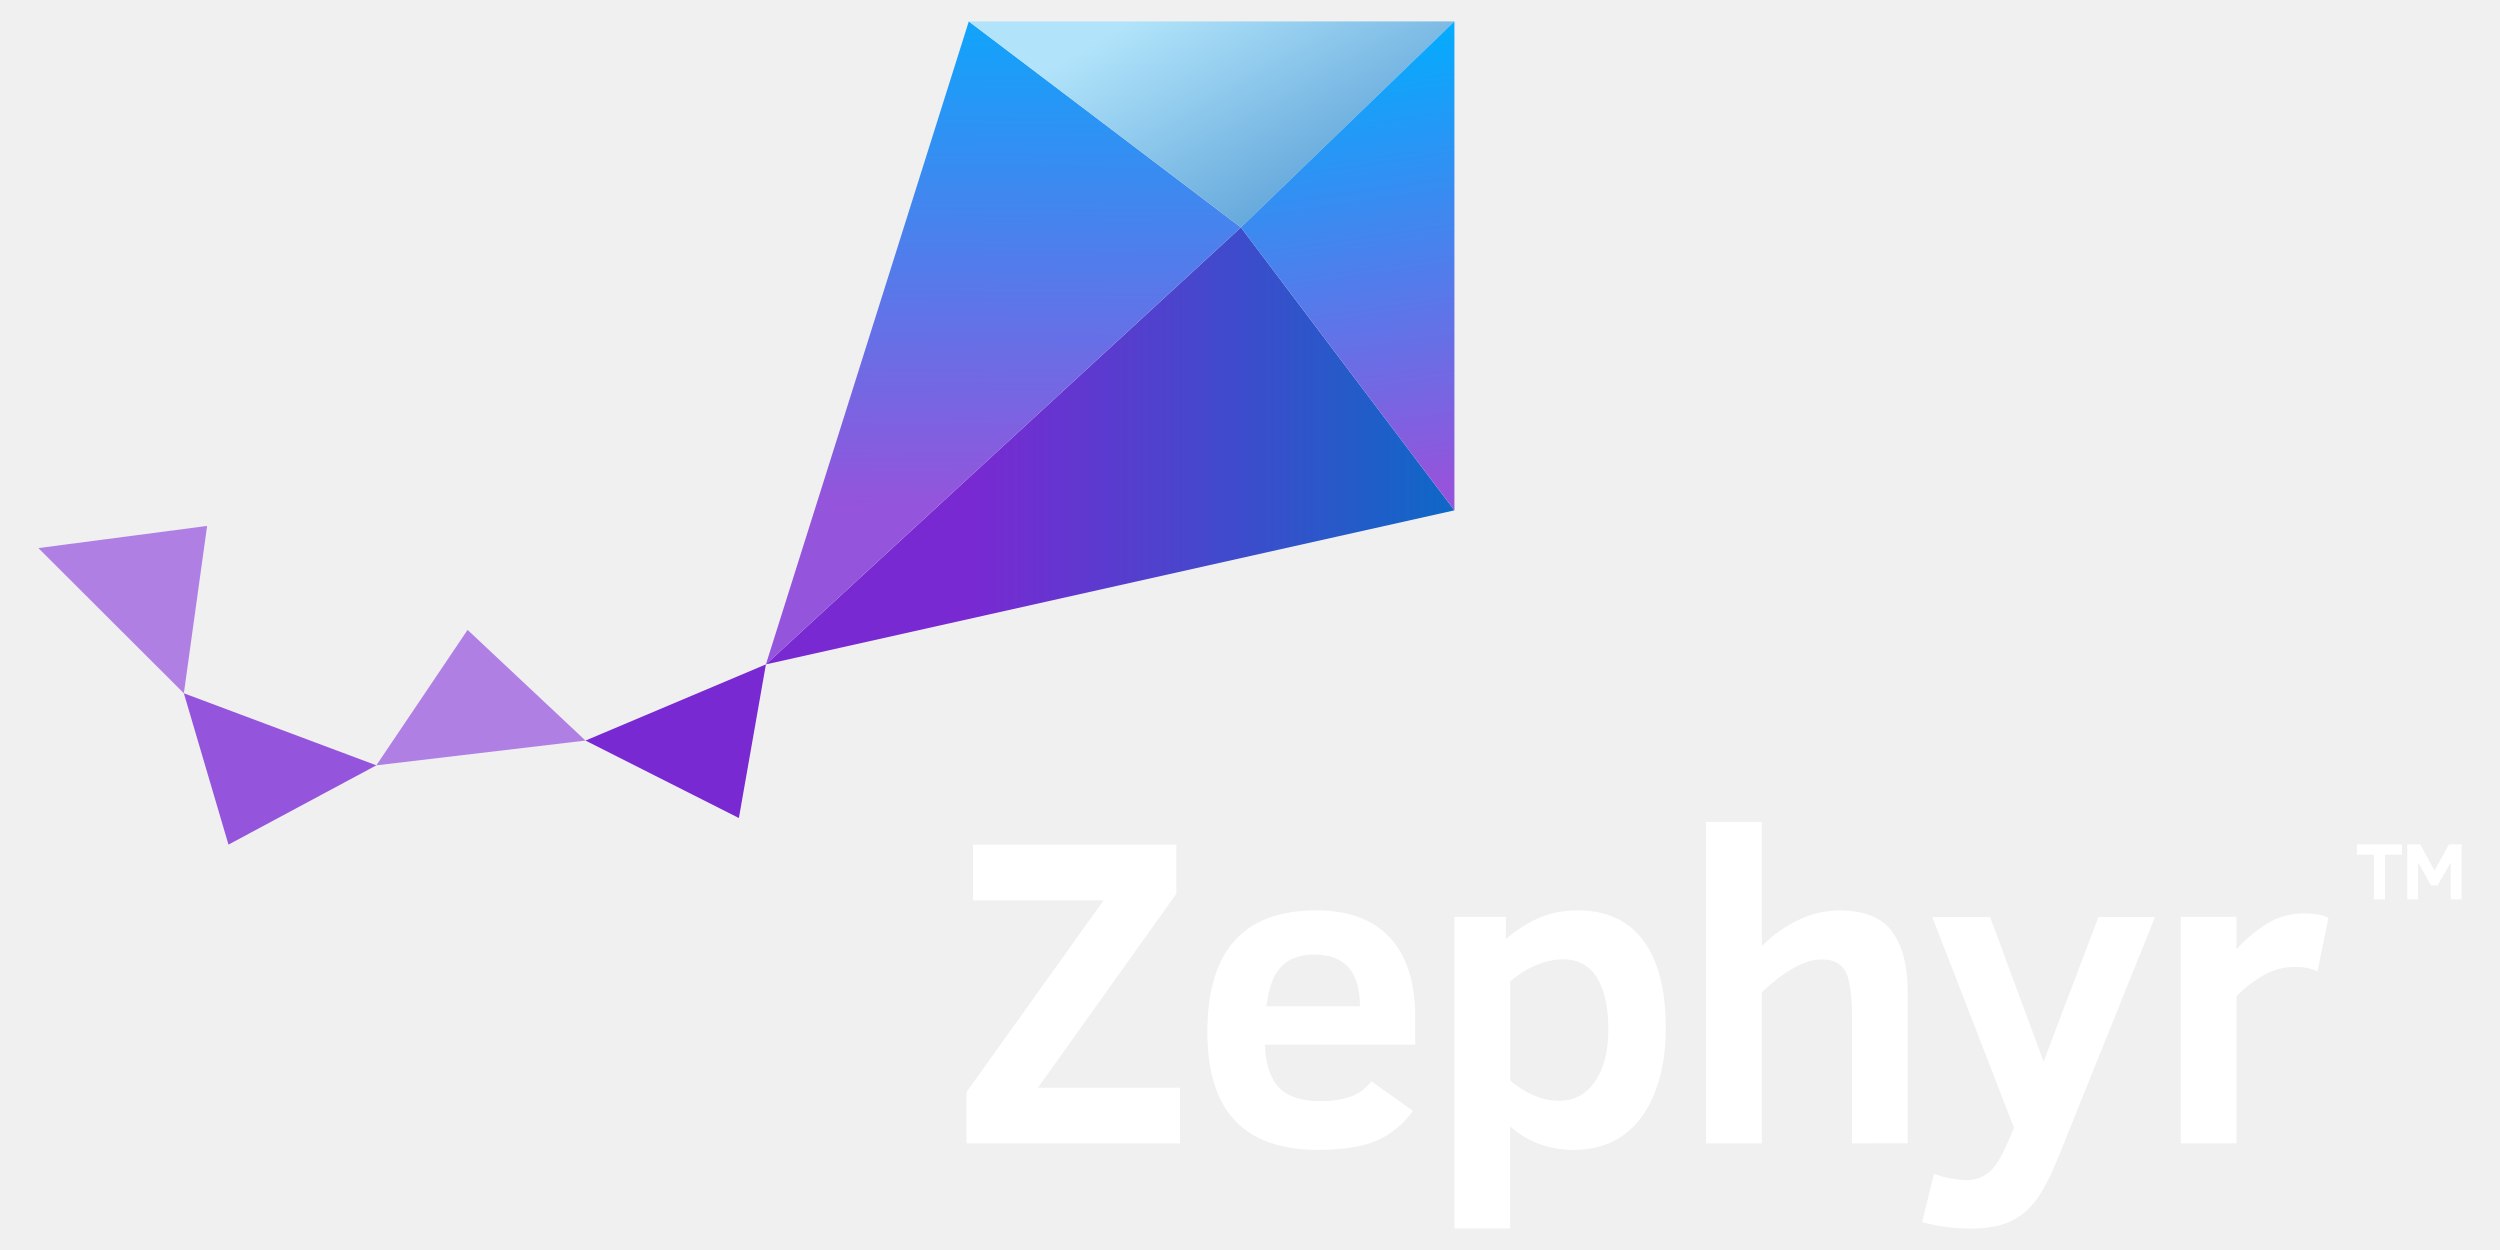
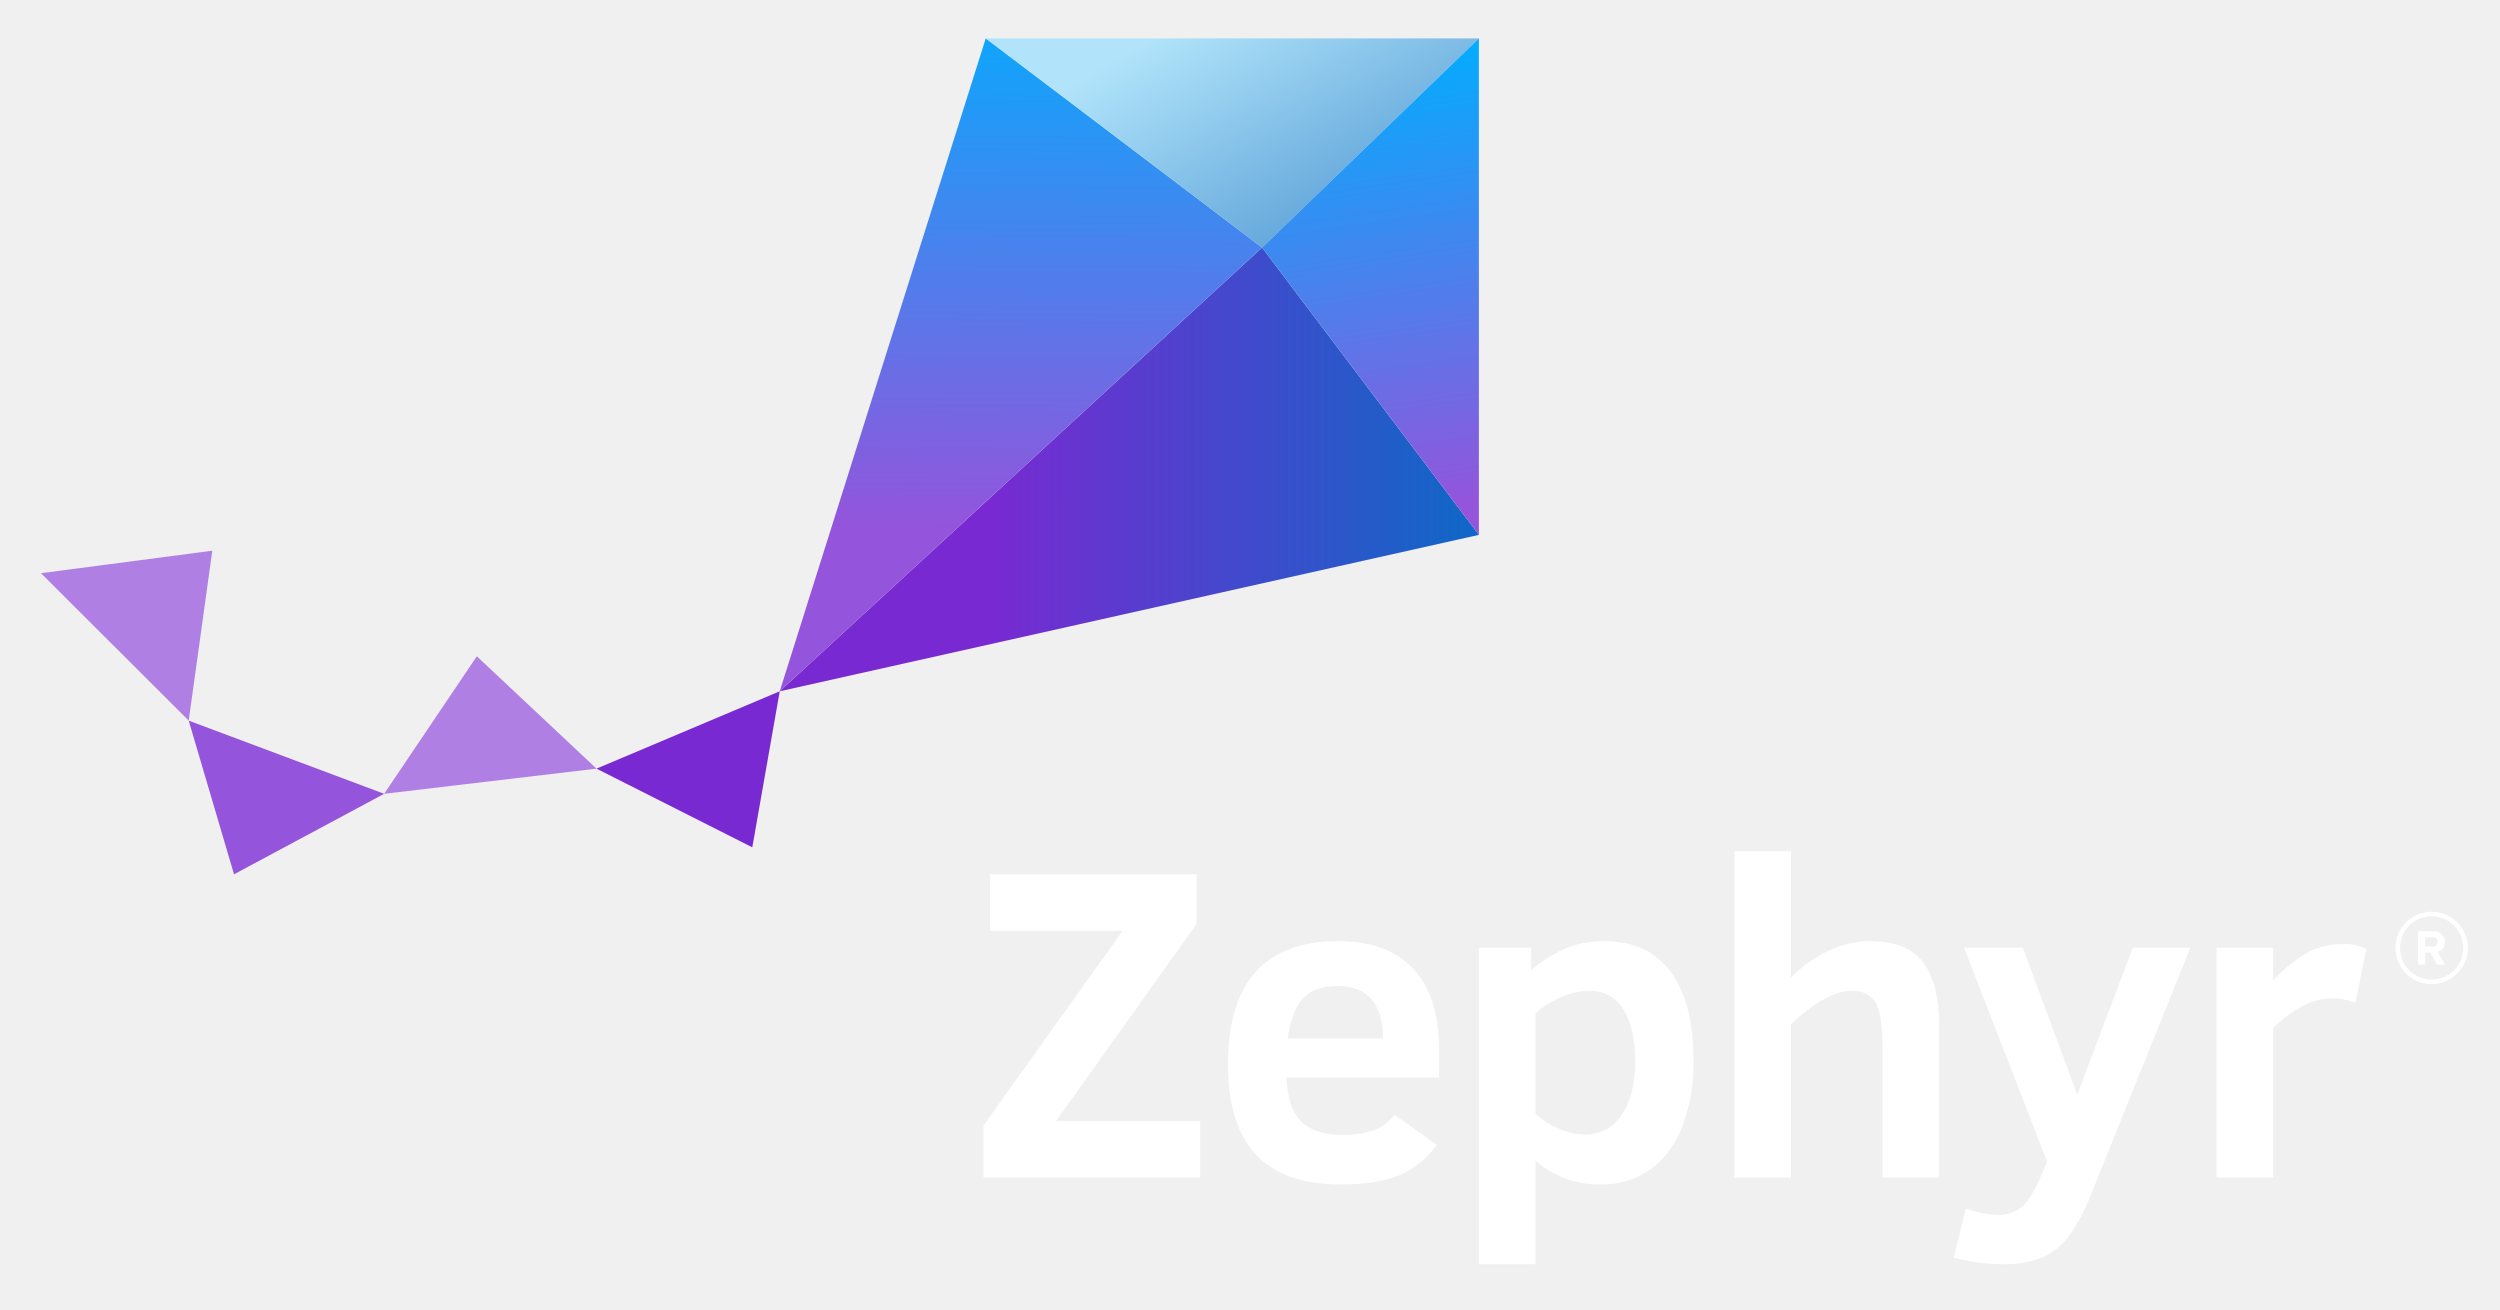
- <svg xmlns="http://www.w3.org/2000/svg" xmlns:xlink="http://www.w3.org/1999/xlink" id="Layer_1" data-name="Layer 1" viewBox="0 0 1100 550" version="1.1" width="1100" height="550">
+ <svg xmlns="http://www.w3.org/2000/svg" xmlns:xlink="http://www.w3.org/1999/xlink" viewBox="0 0 1050 550" version="1.1" id="svg55" width="1050" height="550">
  <defs id="defs20">
    <style id="style2">.cls-1{fill:#7929d2;}.cls-2{fill:#9454db;}.cls-3{fill:#af7fe4;}.cls-4{fill:url(#linear-gradient);}.cls-5{fill:url(#linear-gradient-2);}.cls-6{fill:url(#linear-gradient-3);}.cls-7{fill:url(#linear-gradient-4);}.cls-8{fill:#2d3136;}</style>
-     <linearGradient id="linear-gradient" x1="410.04" y1="186.76" x2="650.37" y2="186.76" gradientUnits="userSpaceOnUse">
+     <linearGradient id="linear-gradient" x1="173.227" y1="83.041" x2="269.621" y2="83.041" gradientUnits="userSpaceOnUse">
      <stop offset="0" stop-color="#7929d2" id="stop4" />
      <stop offset="1" stop-color="#0070c5" id="stop6" />
    </linearGradient>
-     <linearGradient id="linear-gradient-2" x1="426.4" y1="-24.95" x2="424.39" y2="212.61" gradientUnits="userSpaceOnUse">
+     <linearGradient id="linear-gradient-2" x1="179.787" y1="-1.879" x2="178.98" y2="93.408" gradientUnits="userSpaceOnUse">
      <stop offset="0" stop-color="#00aeff" id="stop9" />
      <stop offset="1" stop-color="#9454db" id="stop11" />
    </linearGradient>
-     <linearGradient id="linear-gradient-3" x1="558.68" y1="73.55" x2="507.37" y2="-15.32" gradientUnits="userSpaceOnUse">
+     <linearGradient id="linear-gradient-3" x1="232.845" y1="37.632" x2="212.266" y2="1.987" gradientUnits="userSpaceOnUse">
      <stop offset="0" stop-color="#66a9dc" id="stop14" />
      <stop offset="1" stop-color="#b1e4fa" id="stop16" />
    </linearGradient>
-     <linearGradient id="linear-gradient-4" x1="570.09" y1="3.92" x2="599.24" y2="205.55" xlink:href="#linear-gradient-2" />
-     <linearGradient xlink:href="#linear-gradient-2" id="linearGradient866" gradientUnits="userSpaceOnUse" x1="426.4" y1="-24.95" x2="424.39" y2="212.61" />
+     <linearGradient id="linear-gradient-4" x1="237.423" y1="9.703" x2="249.116" y2="90.577" xlink:href="#linear-gradient-2" />
+     <linearGradient xlink:href="#linear-gradient-2" id="linearGradient61" gradientUnits="userSpaceOnUse" x1="179.787" y1="-1.879" x2="178.98" y2="93.408" />
  </defs>
-   <polygon class="cls-1" points="320.11,282.9 240.72,316.42 308.22,350.51 " id="polygon24" style="fill:#7929d2" transform="translate(16.89,9.424972)" />
-   <polygon class="cls-2" points="148.7,327.32 64.01,295.62 83.64,362.2 " id="polygon26" style="fill:#9454db" transform="translate(16.89,9.424972)" />
-   <polygon class="cls-3" points="188.85,267.73 240.72,316.42 148.7,327.32 " id="polygon28" style="fill:#af7fe4" transform="translate(16.89,9.424972)" />
-   <polygon class="cls-3" points="74.24,221.98 64.01,295.62 0,231.73 " id="polygon30" style="fill:#af7fe4" transform="translate(16.89,9.424972)" />
-   <polygon class="cls-4" points="320.11,282.9 529.1,90.63 623.05,215.12 " id="polygon32" style="fill:url(#linear-gradient)" transform="translate(16.89,9.424972)" />
-   <polygon class="cls-5" points="320.11,282.9 409.38,0 529.1,90.63 " id="polygon34" style="fill:url(#linearGradient866)" transform="translate(16.89,9.424972)" />
-   <polygon class="cls-6" points="409.38,0 623.05,0 529.1,90.63 " id="polygon36" style="fill:url(#linear-gradient-3)" transform="translate(16.89,9.424972)" />
-   <polygon class="cls-7" points="623.05,215.12 623.05,0 529.1,90.63 " id="polygon38" style="fill:url(#linear-gradient-4)" transform="translate(16.89,9.424972)" />
-   <path class="cls-8" d="m 1049.41,376.055 v 19.68 h -4.91 v -19.68 h -7.45 v -4.51 h 19.82 v 4.51 z" id="path40" style="fill:#ffffff" />
-   <path class="cls-8" d="m 1078.33,395.735 v -16.24 l -5.8,10.1 h -2.84 l -5.74,-10.1 v 16.25 h -4.75 v -24.2 h 5.68 l 6.31,11.48 6.36,-11.48 h 5.56 v 24.19 z" id="path42" style="fill:#ffffff" />
-   <path class="cls-8" d="m 425.28,503.055 v -22.56 l 60.3,-84.34 h -57.45 v -24.5 h 89.46 v 21.56 l -60.88,85.38 h 62.49 v 24.5 z" id="path44" style="fill:#ffffff" />
-   <path class="cls-8" d="m 556.5,459.655 q 0.66,13.29 6.45,19.09 5.79,5.8 18.25,5.75 a 40.54,40.54 0 0 0 12.68,-1.8 20.27,20.27 0 0 0 9.54,-6.94 l 18.24,13 a 36.93,36.93 0 0 1 -15.53,12.91 q -9.54,4.28 -26.07,4.28 -24.6,0 -36.71,-12.92 -12.11,-12.92 -12.11,-39 0,-53.47 47.87,-53.47 21.27,0 32.43,12 11.16,12 11.16,35 v 12.06 z m 41.88,-16.91 q 0,-22.69 -19.85,-22.69 a 22.64,22.64 0 0 0 -10.73,2.23 16.67,16.67 0 0 0 -6.7,6.65 q -2.52,4.41 -3.94,13.81 z" id="path46" style="fill:#ffffff" />
-   <path class="cls-8" d="m 732.95,452.495 q 0,16.05 -4.85,28.3 -4.85,12.25 -13.86,18.71 -9,6.45 -21.56,6.46 -16.53,0 -28.21,-10.36 v 44.92 h -24.5 V 403.435 h 22.6 v 9.78 a 58.83,58.83 0 0 1 14.39,-9.26 42.06,42.06 0 0 1 17.33,-3.37 q 18.9,0 28.78,13.29 9.88,13.29 9.88,38.62 z m -25.27,0.38 q 0,-14.53 -5,-22.65 -5,-8.12 -15,-8.12 a 30.14,30.14 0 0 0 -12.29,2.8 41.16,41.16 0 0 0 -10.89,6.92 v 43.59 a 39.29,39.29 0 0 0 9.64,6.23 27.5,27.5 0 0 0 11.82,2.7 q 10.08,0 15.91,-8.59 5.83,-8.59 5.81,-22.84 z" id="path48" style="fill:#ffffff" />
-   <path class="cls-8" d="m 814.88,503.055 v -54.89 q 0,-15.76 -2.94,-20.9 -2.94,-5.14 -10.44,-5.12 -10.92,0 -26.3,14.43 v 66.48 H 750.68 V 361.645 h 24.51 v 54.7 a 56.39,56.39 0 0 1 16.62,-11.77 41.81,41.81 0 0 1 17.28,-4 q 16.71,0 23.51,9.4 6.8,9.4 6.79,26.59 v 66.48 z" id="path50" style="fill:#ffffff" />
-   <path class="cls-8" d="m 850.96,516.495 a 44.33,44.33 0 0 0 14.34,2.76 15.07,15.07 0 0 0 9.68,-3.33 q 4.18,-3.32 8.65,-13.77 l 2.56,-5.89 -36,-92.78 h 25.45 l 23.55,63.63 24.12,-63.63 h 24.89 l -42.83,106.41 q -5.22,12.83 -10.16,19 a 29,29 0 0 1 -11.54,8.93 q -6.6,2.76 -16.57,2.75 a 81.53,81.53 0 0 1 -21.37,-2.84 z" id="path52" style="fill:#ffffff" />
-   <path class="cls-8" d="m 1019.7,427.365 a 22.59,22.59 0 0 0 -10.07,-1.9 27,27 0 0 0 -13,3.28 56.92,56.92 0 0 0 -12.58,9.54 v 64.77 h -24.51 v -99.62 h 24.51 v 14.24 a 63.86,63.86 0 0 1 13.48,-11.3 30.12,30.12 0 0 1 16.15,-4.46 q 7.59,0 10.82,2 z" id="path54" style="fill:#ffffff" />
+   <g id="g918" transform="matrix(2.416565,0,0,2.416565,-3.952703,-3.516671)">
+     <polygon class="cls-1" points="137.154,121.601 105.31,135.046 132.385,148.72 " id="polygon22" />
+     <polygon class="cls-2" points="68.401,139.419 34.434,126.703 42.309,153.408 " id="polygon24" />
+     <polygon class="cls-3" points="84.508,115.518 105.31,135.046 68.401,139.419 " id="polygon26" />
+     <polygon class="cls-3" points="38.535,97.167 34.434,126.703 8.759,101.076 " id="polygon28" />
+     <polygon class="cls-4" points="137.154,121.601 220.982,44.482 258.666,94.416 " id="polygon30" style="fill:url(#linear-gradient)" />
+     <polygon class="cls-5" points="137.154,121.601 172.959,8.13 220.982,44.482 " id="polygon32" style="fill:url(#linearGradient61)" />
+     <polygon class="cls-6" points="172.959,8.13 258.666,8.13 220.982,44.482 " id="polygon34" style="fill:url(#linear-gradient-3)" />
+     <polygon class="cls-7" points="258.666,94.416 258.666,8.13 220.982,44.482 " id="polygon36" style="fill:url(#linear-gradient-4)" />
+     <path class="cls-8" d="m 172.562,206.128 v -9.066 l 24.189,-33.827 h -23.046 v -9.828 h 35.884 v 8.647 l -24.418,34.246 h 25.065 v 9.828 z" id="path38" style="fill:#ffffff;fill-opacity:1" />
+     <path class="cls-8" d="m 225.198,188.72 q 0.266,5.334 2.59,7.657 2.323,2.324 7.314,2.324 a 16.217,16.217 0 0 0 5.085,-0.724 8.147,8.147 0 0 0 3.828,-2.781 l 7.314,5.219 a 14.797,14.797 0 0 1 -6.228,5.181 q -3.828,1.714 -10.457,1.714 -9.867,0 -14.723,-5.181 -4.857,-5.18 -4.857,-15.656 0,-21.446 19.199,-21.446 8.532,0 13.009,4.819 4.475,4.819 4.476,14.037 v 4.838 z m 16.799,-6.781 q 0,-9.104 -7.961,-9.104 a 9.102,9.102 0 0 0 -4.304,0.895 6.692,6.692 0 0 0 -2.686,2.667 16.818,16.818 0 0 0 -1.581,5.543 z" id="path40" style="fill:#ffffff;fill-opacity:1" />
+     <path class="cls-8" d="m 295.968,185.863 a 30.727,30.727 0 0 1 -1.943,11.352 16.29,16.29 0 0 1 -5.562,7.504 14.465,14.465 0 0 1 -8.647,2.59 16.466,16.466 0 0 1 -11.314,-4.152 V 221.175 h -9.828 v -55.006 h 9.066 v 3.924 a 23.592,23.592 0 0 1 5.771,-3.714 16.897,16.897 0 0 1 6.952,-1.352 q 7.58,0 11.542,5.333 3.961,5.334 3.962,15.504 z m -10.133,0.152 q 0,-5.828 -2.019,-9.085 a 6.626,6.626 0 0 0 -6.019,-3.257 12.125,12.125 0 0 0 -4.933,1.124 16.514,16.514 0 0 0 -4.362,2.762 v 17.485 a 15.713,15.713 0 0 0 3.866,2.495 11.008,11.008 0 0 0 4.743,1.086 7.33,7.33 0 0 0 6.381,-3.447 q 2.343,-3.447 2.343,-9.161 z" id="path42" style="fill:#ffffff;fill-opacity:1" />
+     <path class="cls-8" d="M 328.834,206.128 V 184.111 q 0,-6.323 -1.181,-8.38 a 4.419,4.419 0 0 0 -4.19,-2.057 q -4.382,0 -10.552,5.79 v 26.665 h -9.828 V 149.408 h 9.828 v 21.942 a 22.631,22.631 0 0 1 6.666,-4.724 16.771,16.771 0 0 1 6.933,-1.6 q 6.703,0 9.428,3.771 2.723,3.771 2.724,10.666 v 26.665 z" id="path44" style="fill:#ffffff;fill-opacity:1" />
+     <path class="cls-8" d="m 343.302,211.499 a 17.847,17.847 0 0 0 5.752,1.105 6.064,6.064 0 0 0 3.885,-1.333 q 1.675,-1.334 3.466,-5.523 l 1.029,-2.362 -14.437,-37.217 h 10.209 l 9.447,25.522 9.676,-25.522 h 9.98 L 365.13,208.871 a 31.828,31.828 0 0 1 -4.076,7.619 11.664,11.664 0 0 1 -4.628,3.581 17.356,17.356 0 0 1 -6.647,1.105 32.711,32.711 0 0 1 -8.571,-1.143 z" id="path46" style="fill:#ffffff;fill-opacity:1" />
+     <path class="cls-8" d="m 410.985,175.768 a 9.086,9.086 0 0 0 -4.038,-0.762 10.867,10.867 0 0 0 -5.2,1.314 22.916,22.916 0 0 0 -5.047,3.828 v 25.979 h -9.828 v -39.959 h 9.828 v 5.714 a 25.656,25.656 0 0 1 5.409,-4.533 12.063,12.063 0 0 1 6.476,-1.79 8.698,8.698 0 0 1 4.343,0.8 z" id="path48" style="fill:#ffffff;fill-opacity:1" />
+     <path class="cls-8" d="m 424.046,167.027 h -0.904 v 2.077 h -1.234 v -5.796 h 2.711 a 1.805,1.805 0 0 1 1.946,1.868 1.663,1.663 0 0 1 -1.269,1.72 l 1.304,2.207 h -1.417 z m 0.391,-2.659 h -1.295 v 1.599 h 1.295 a 0.802,0.802 0 1 0 0,-1.599 z" id="path50" style="fill:#ffffff;fill-opacity:1" />
+     <path class="cls-8" d="m 424.254,172.499 a 6.294,6.294 0 1 1 6.294,-6.294 6.301,6.301 0 0 1 -6.294,6.294 z m 0,-11.791 a 5.498,5.498 0 1 0 5.498,5.497 5.504,5.504 0 0 0 -5.498,-5.497 z" id="path52" style="fill:#ffffff;fill-opacity:1" />
+   </g>
</svg>
